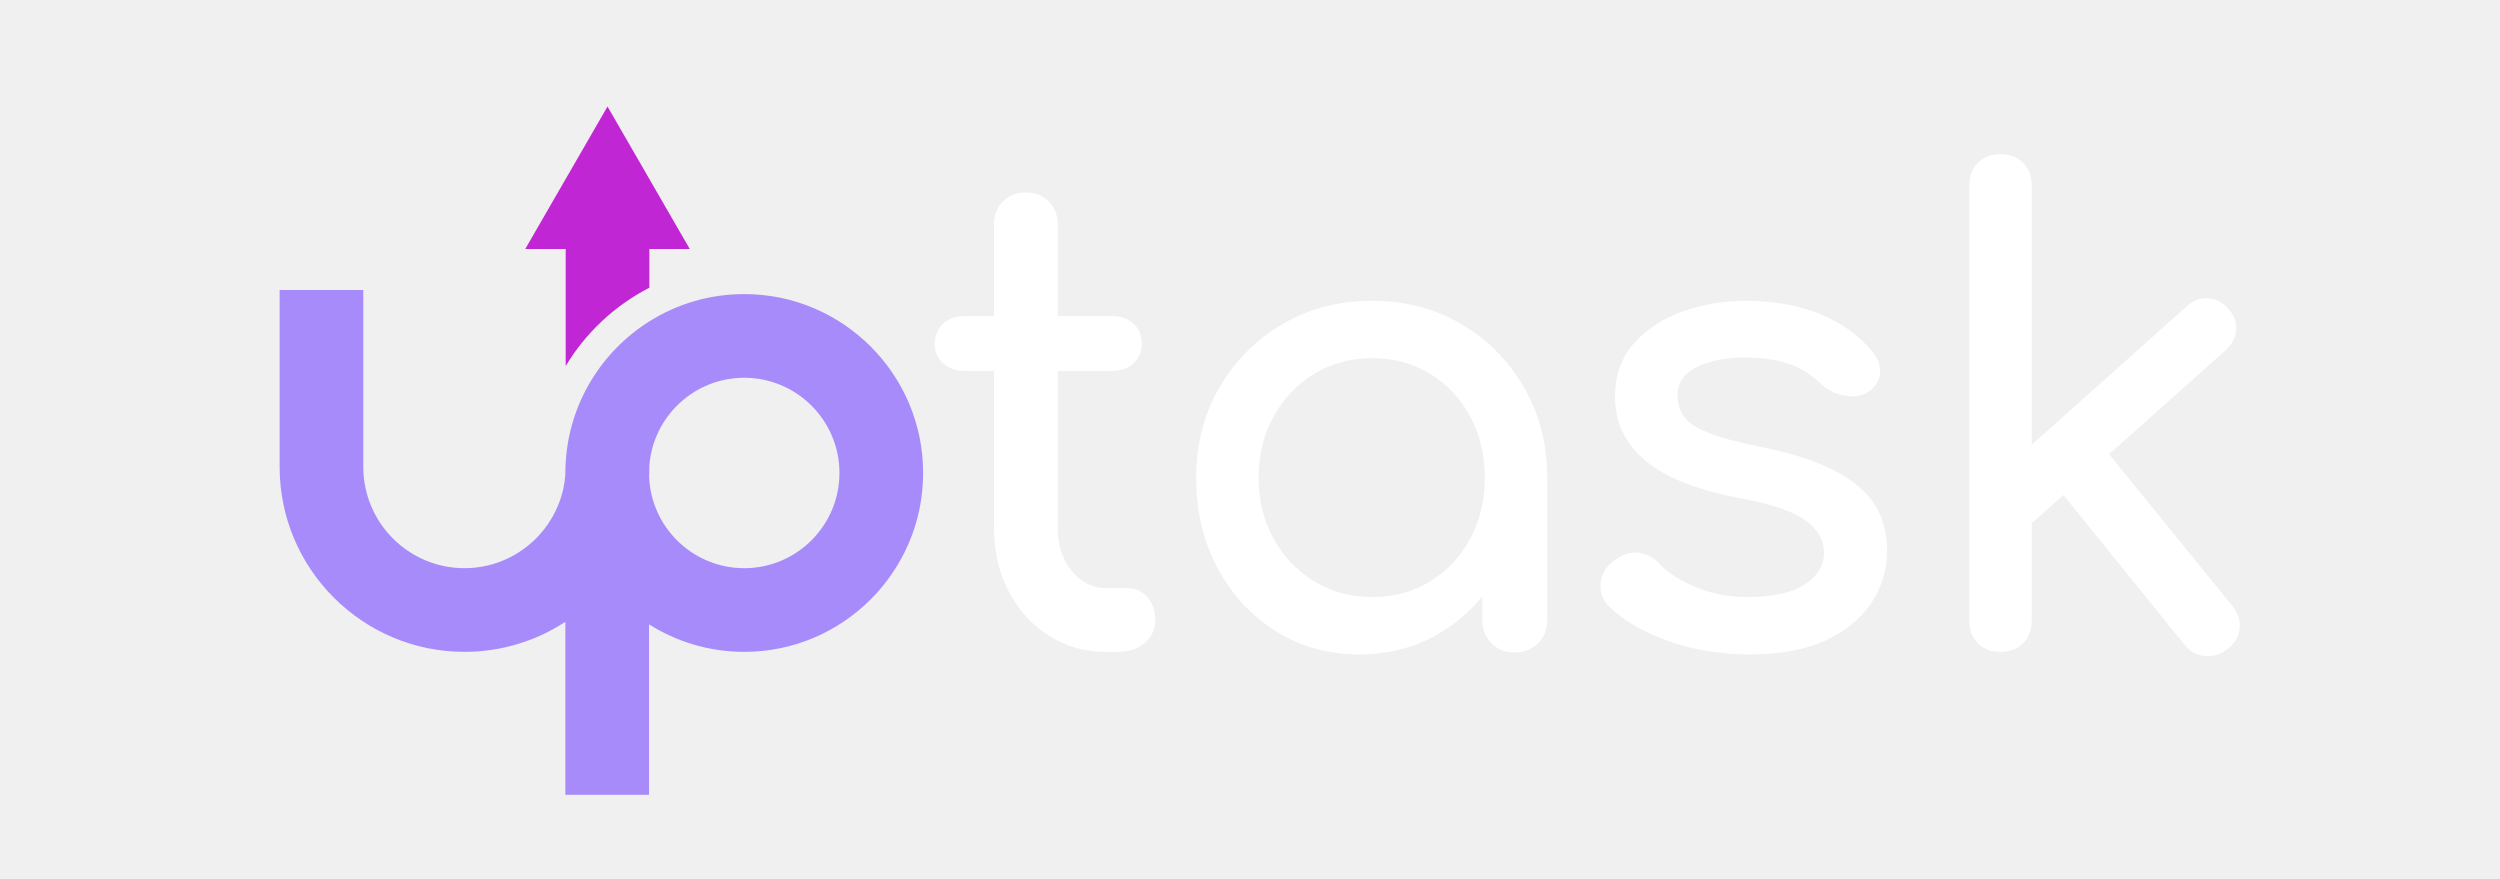
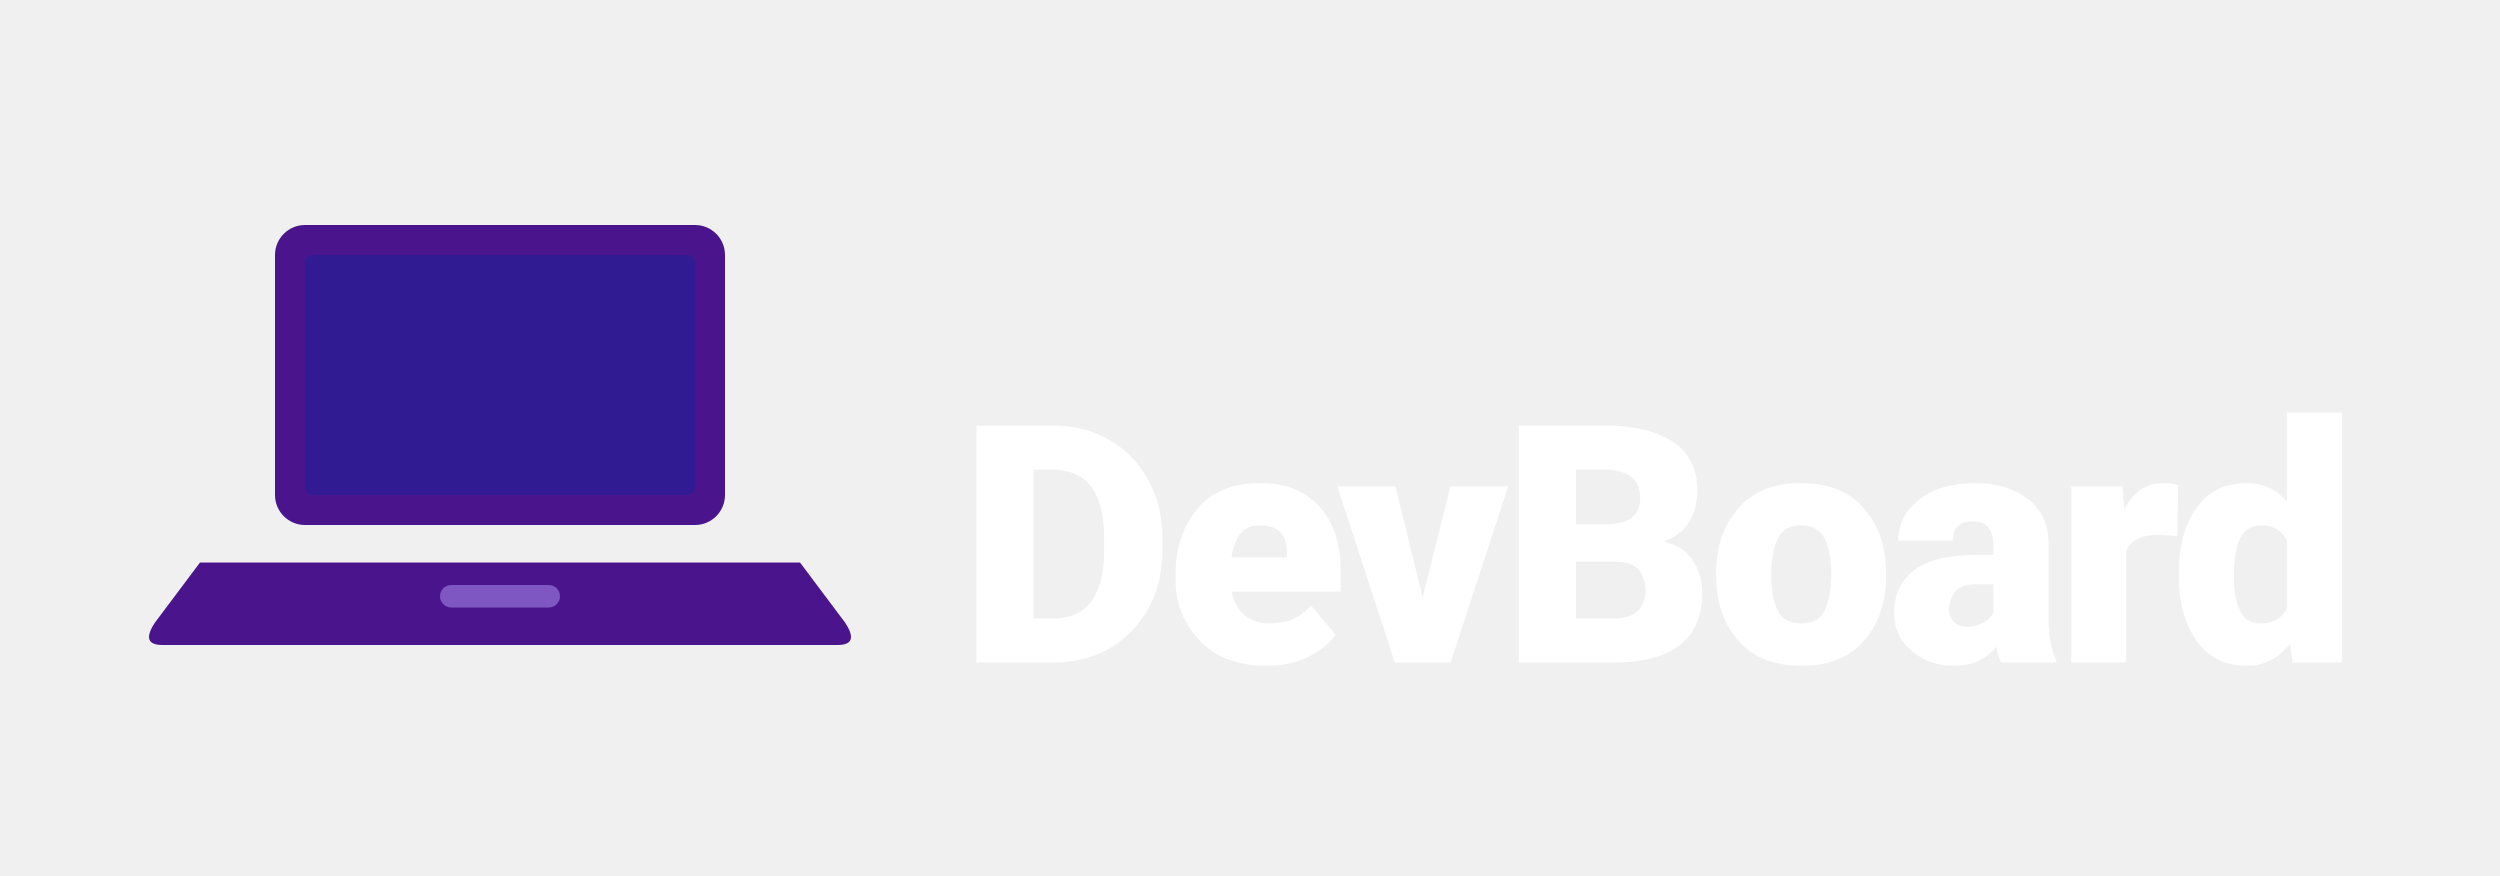
- <svg xmlns="http://www.w3.org/2000/svg" id="OBJECTS" viewBox="0 0 3604.11 1265.78">
-   <defs>
-     <style>
-       .cls-1 {
-         fill: #c026d3;
-       }
- 
-       .cls-1, .cls-2, .cls-3 {
-         stroke-width: 0px;
-       }
- 
-       .cls-2 {
-         fill: #a78bfa;
-       }
- 
-       .cls-3 {
-         fill: #fff;
-       }
-     </style>
-   </defs>
-   <g>
-     <path class="cls-1" d="m815.53,527.69c28.83-48.01,70.68-87.27,120.62-112.9v-55.79h58.27l-118.61-205.44-118.61,205.44h58.33v168.69Z" />
-     <path class="cls-2" d="m1072.93,423.96c-50.24,0-97.1,14.41-136.78,39.32-68.69,43.18-115.68,117.73-120.62,203.43-.36,5.01-.48,10.07-.48,15.14v2.29c-2.17,29.85-13.39,57.17-30.94,79.31-26.66,33.89-68.09,55.67-114.47,55.67-80.45,0-145.89-65.44-145.89-145.89v-255.17h-120.62v255.17c0,146.92,119.54,266.51,266.51,266.51,53.63,0,103.59-15.95,145.43-43.3v249.37h120.62v-245.72c39.77,25.11,86.85,39.65,137.25,39.65,142.21,0,257.89-115.68,257.89-257.89s-115.68-257.89-257.89-257.89Zm0,395.16c-74,0-134.49-58.86-137.15-132.2,0-.06-.06-.06,0-.12.24-4.52.36-9.05.36-13.57v-2.29c5.55-70.62,64.77-126.35,136.78-126.35,75.69,0,137.27,61.58,137.27,137.27s-61.58,137.27-137.27,137.27Z" />
-   </g>
-   <g>
-     <path class="cls-3" d="m1390.76,534.69c-12.86,0-23.28-3.67-31.23-11.02-7.97-7.35-11.94-16.53-11.94-27.56,0-12.24,3.98-22.05,11.94-29.39,7.95-7.35,18.37-11.02,31.23-11.02h212.19c12.86,0,23.26,3.67,31.23,11.02,7.95,7.35,11.94,17.15,11.94,29.39,0,11.02-3.99,20.21-11.94,27.56-7.97,7.35-18.37,11.02-31.23,11.02h-212.19Zm203.92,405.08c-30.63,0-58.18-7.81-82.67-23.42-24.5-15.62-43.79-36.89-57.87-63.84-14.09-26.94-21.12-57.25-21.12-90.94v-438.14c0-13.46,4.28-24.49,12.86-33.07,8.57-8.57,19.59-12.86,33.07-12.86s24.48,4.29,33.07,12.86c8.57,8.58,12.86,19.61,12.86,33.07v438.14c0,24.5,6.73,45.01,20.21,61.54,13.46,16.53,30,24.8,49.6,24.8h31.23c11.02,0,20.35,4.29,28.01,12.86,7.65,8.58,11.48,19.6,11.48,33.07s-5.05,24.5-15.16,33.07c-10.1,8.58-23.12,12.86-39.04,12.86h-16.53Z" />
-     <path class="cls-3" d="m1959.64,943.44c-44.71,0-84.82-11.17-120.33-33.53-35.52-22.35-63.54-52.66-84.04-90.94-20.52-38.26-30.77-81.59-30.77-129.97s11.17-91.85,33.53-130.43c22.35-38.58,52.66-69.03,90.94-91.4,38.26-22.35,81.29-33.53,129.06-33.53s90.62,11.18,128.6,33.53c37.96,22.36,68.11,52.82,90.48,91.4,22.34,38.58,33.53,82.07,33.53,130.43h-35.82c0,48.38-10.26,91.71-30.77,129.97-20.52,38.28-48.54,68.59-84.05,90.94-35.52,22.36-75.64,33.53-120.33,33.53Zm18.37-82.67c31.23,0,59.09-7.49,83.59-22.5,24.49-15,43.77-35.51,57.87-61.54,14.08-26.02,21.13-55.26,21.13-87.72s-7.05-62.6-21.13-88.64c-14.09-26.02-33.38-46.53-57.87-61.54-24.5-15-52.36-22.5-83.59-22.5s-58.33,7.51-83.13,22.5c-24.8,15.01-44.41,35.52-58.79,61.54-14.39,26.04-21.59,55.57-21.59,88.64s7.19,61.7,21.59,87.72c14.38,26.03,33.99,46.54,58.79,61.54,24.8,15.01,52.5,22.5,83.13,22.5Zm205.75,79.91c-13.48,0-24.66-4.43-33.52-13.32-8.89-8.87-13.32-20.05-13.32-33.53v-140.54l17.45-97.37,76.24,33.07v204.83c0,13.48-4.45,24.66-13.32,33.53-8.88,8.88-20.06,13.32-33.53,13.32Z" />
-     <path class="cls-3" d="m2523,943.44c-42.87,0-82.53-6.57-118.95-19.75-36.44-13.16-64.76-29.85-84.97-50.06-9.19-9.79-13.02-20.97-11.48-33.53,1.52-12.54,7.49-22.81,17.91-30.77,12.24-9.79,24.34-13.92,36.28-12.4,11.94,1.54,22.19,6.89,30.77,16.07,10.41,11.64,27.1,22.5,50.06,32.61,22.96,10.1,48.53,15.16,76.7,15.16,35.51,0,62.61-5.81,81.29-17.45,18.67-11.63,28.32-26.64,28.93-45.01.6-18.37-8.12-34.29-26.18-47.76-18.07-13.46-50.98-24.49-98.74-33.07-61.86-12.24-106.71-30.61-134.57-55.11-27.87-24.48-41.79-54.5-41.79-90.02,0-31.23,9.19-57.09,27.56-77.62,18.37-20.51,41.94-35.82,70.73-45.93,28.78-10.1,58.79-15.16,90.02-15.16,40.42,0,76.24,6.43,107.47,19.29,31.23,12.86,56.03,30.63,74.4,53.28,8.57,9.8,12.54,20.06,11.94,30.77-.62,10.72-5.83,19.75-15.62,27.1-9.8,6.75-21.44,8.88-34.9,6.43-13.48-2.44-24.8-7.95-33.99-16.53-15.31-14.7-31.85-24.8-49.6-30.31-17.77-5.51-38.28-8.27-61.54-8.27-26.95,0-49.76,4.59-68.43,13.78-18.69,9.19-28.02,22.66-28.02,40.42,0,11.02,2.9,20.98,8.72,29.85,5.81,8.88,17.29,16.85,34.45,23.88,17.14,7.05,42.26,13.94,75.32,20.67,45.93,9.19,82.21,20.83,108.85,34.9,26.64,14.1,45.77,30.47,57.41,49.14,11.63,18.69,17.45,40.27,17.45,64.76,0,28.17-7.51,53.59-22.51,76.24-15.01,22.66-37.06,40.73-66.13,54.19-29.09,13.48-65.37,20.21-108.85,20.21Z" />
-     <path class="cls-3" d="m2883.99,939.77c-13.48,0-24.34-4.13-32.61-12.4-8.27-8.27-12.4-19.13-12.4-32.61V267.39c0-13.46,4.13-24.34,12.4-32.61,8.27-8.27,19.13-12.4,32.61-12.4s24.34,4.13,32.61,12.4c8.27,8.27,12.4,19.15,12.4,32.61v627.36c0,13.48-4.14,24.34-12.4,32.61-8.26,8.27-19.15,12.4-32.61,12.4Zm43.17-183.71l-56.95-62.46,281.99-251.68c9.19-8.57,19.43-12.54,30.77-11.94,11.33.62,20.97,5.51,28.93,14.7,8.57,9.19,12.54,19.29,11.94,30.31-.62,11.02-5.51,20.82-14.7,29.39l-281.99,251.68Zm284.75,179.12c-9.8,7.95-20.67,11.48-32.61,10.56-11.94-.92-21.9-6.27-29.85-16.07l-186.47-230.55,64.3-60.62,191.06,235.15c7.95,9.8,11.48,20.37,10.56,31.69-.92,11.34-6.59,21.28-16.99,29.85Z" />
+ <svg xmlns="http://www.w3.org/2000/svg" viewBox="0 0 300 105" width="300" height="105">
+   <g transform="translate(0, 52.5) scale(1) translate(0, -38)">
+     <g transform="translate(15, -10) scale(0.9)">
+       <rect x="20" y="25" width="60" height="40" rx="4" fill="#4A148C" />
+       <rect x="24" y="29" width="52" height="32" rx="1" fill="#311B92" />
+       <path d="M 10 70 L 90 70 L 96 78 Q 98 81 95 81 L 5 81 Q 2 81 4 78 Z" fill="#4A148C" />
+       <rect x="42" y="73" width="16" height="3" rx="1.5" fill="#7E57C2" />
+     </g>
+     <text x="115" y="65" font-family="-apple-system, BlinkMacSystemFont, 'Segoe UI', Roboto, Helvetica, Arial, sans-serif" font-size="40" font-weight="800" fill="#FFFFFF" letter-spacing="-1">
+       DevBoard
+     </text>
  </g>
</svg>
